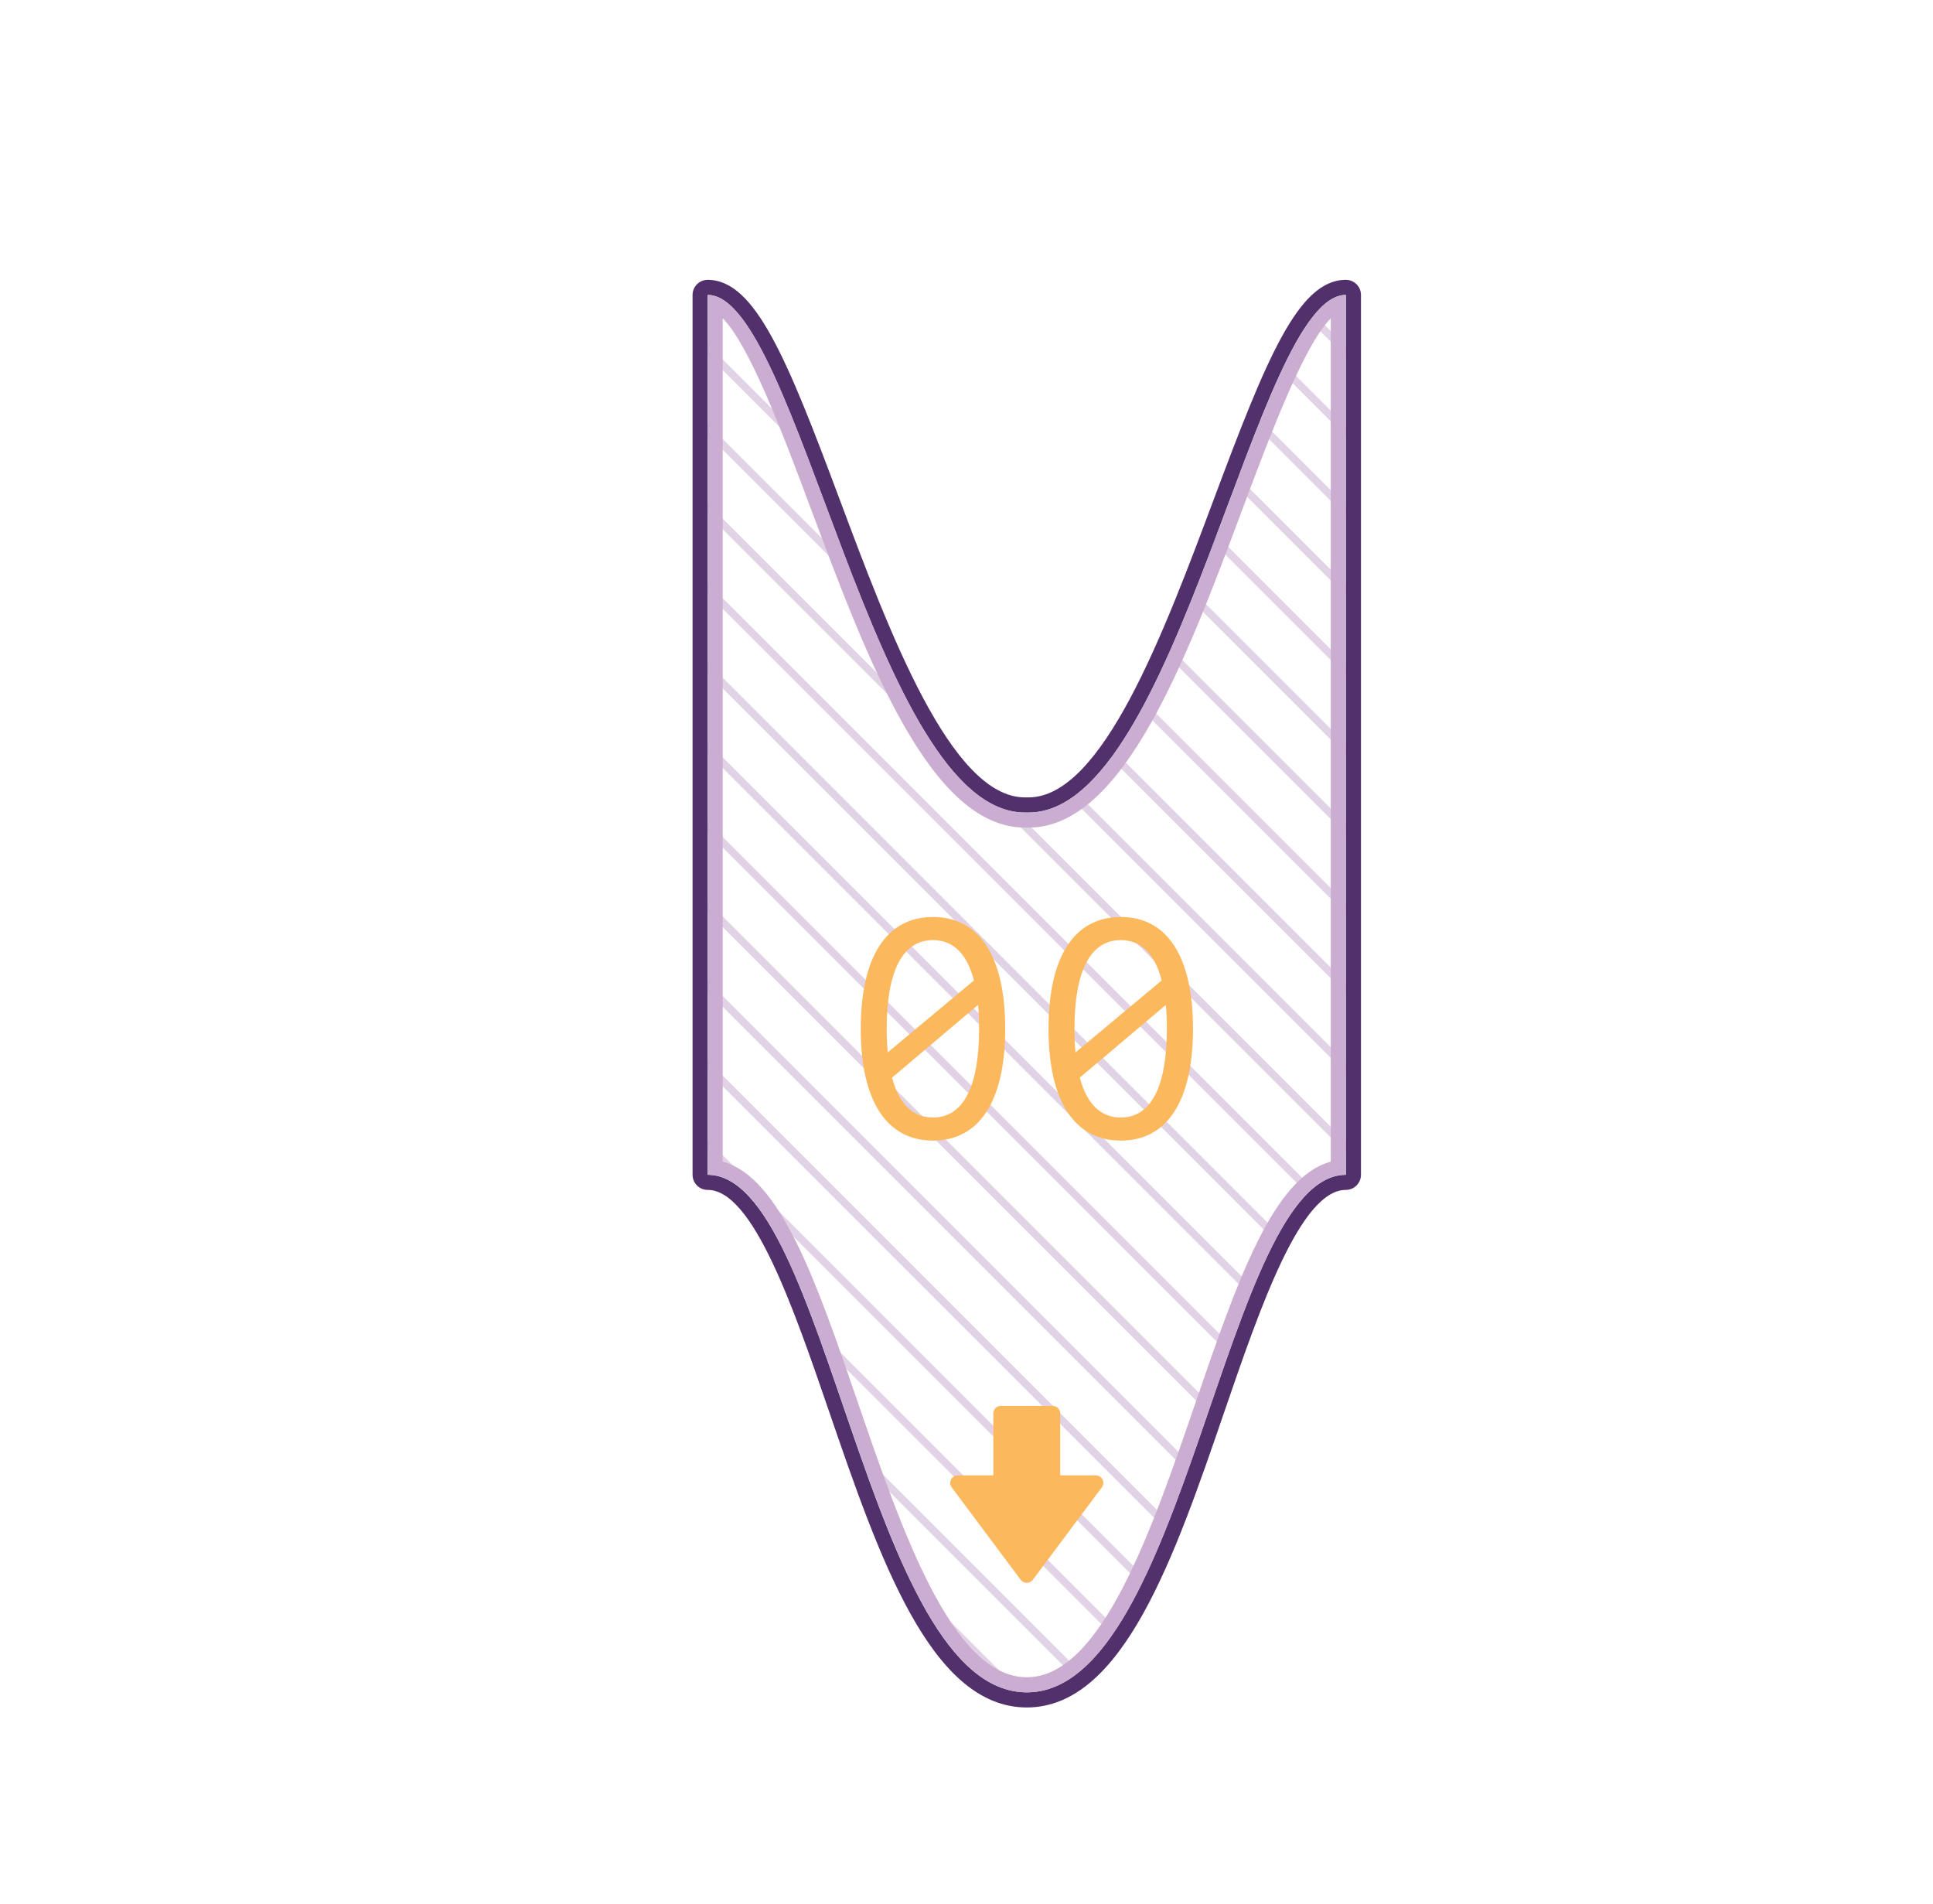
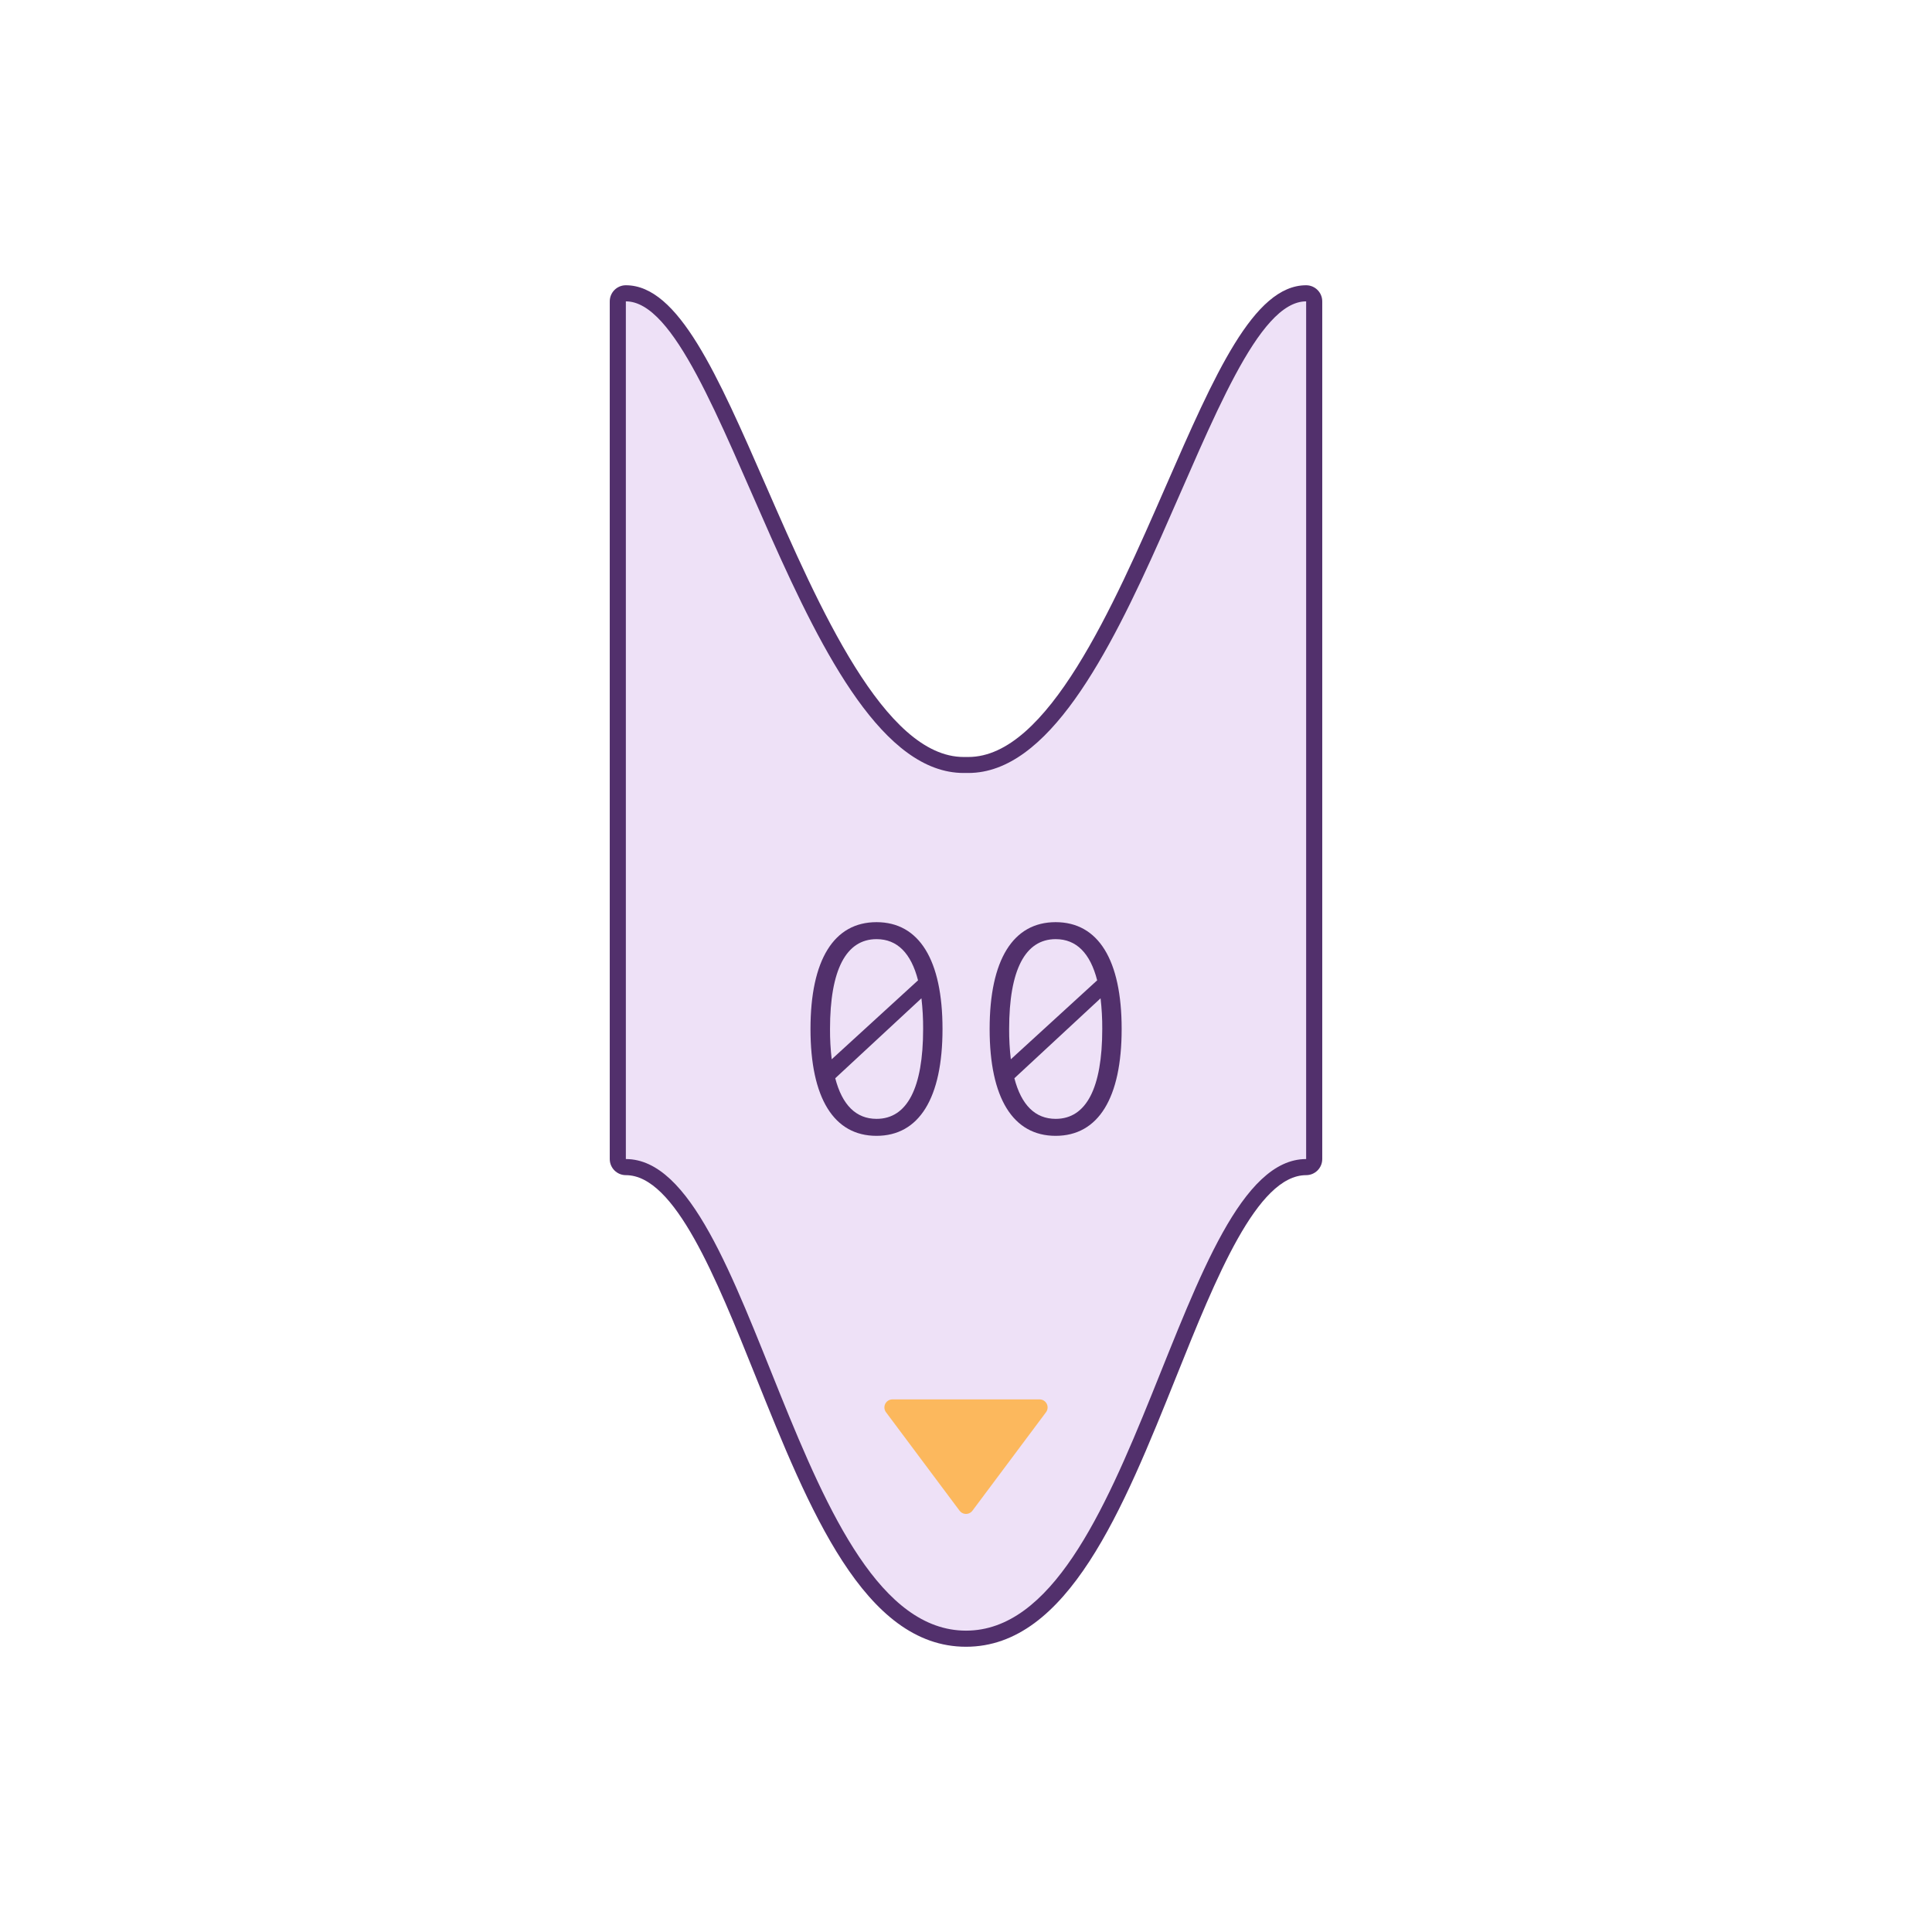
- <svg xmlns="http://www.w3.org/2000/svg" id="time_2_" data-name="time (2)" viewBox="0 0 127.98 126.024">
-   <defs>
-     <clipPath id="clip-path" transform="translate(7.98 5.774)">
-       <path d="M60,48.009c-9.992.285-15.131-34.259-21.127-34.259V71.991c7.994,0,10.563,34.259,21.127,34.259S73.133,71.991,81.127,71.991V13.75C75.131,13.75,69.992,48.295,60,48.009Z" fill="none" />
-     </clipPath>
-   </defs>
-   <g id="Layer_11" data-name="Layer 11">
-     <g clip-path="url(#clip-path)">
-       <line x1="66.088" y1="0.25" x2="125.774" y2="59.935" fill="none" stroke="#e1d3e5" stroke-linecap="round" stroke-linejoin="round" stroke-width="0.5" />
-       <line x1="63.455" y1="2.884" x2="123.14" y2="62.569" fill="none" stroke="#e1d3e5" stroke-linecap="round" stroke-linejoin="round" stroke-width="0.5" />
-       <line x1="60.821" y1="5.517" x2="120.507" y2="65.203" fill="none" stroke="#e1d3e5" stroke-linecap="round" stroke-linejoin="round" stroke-width="0.5" />
-       <line x1="58.188" y1="8.151" x2="117.873" y2="67.836" fill="none" stroke="#e1d3e5" stroke-linecap="round" stroke-linejoin="round" stroke-width="0.5" />
-       <line x1="55.554" y1="10.784" x2="115.24" y2="70.47" fill="none" stroke="#e1d3e5" stroke-linecap="round" stroke-linejoin="round" stroke-width="0.5" />
-       <line x1="52.921" y1="13.418" x2="112.606" y2="73.103" fill="none" stroke="#e1d3e5" stroke-linecap="round" stroke-linejoin="round" stroke-width="0.5" />
-       <line x1="50.287" y1="16.051" x2="109.973" y2="75.737" fill="none" stroke="#e1d3e5" stroke-linecap="round" stroke-linejoin="round" stroke-width="0.5" />
-       <line x1="47.654" y1="18.685" x2="107.339" y2="78.37" fill="none" stroke="#e1d3e5" stroke-linecap="round" stroke-linejoin="round" stroke-width="0.5" />
-       <line x1="45.02" y1="21.318" x2="104.705" y2="81.004" fill="none" stroke="#e1d3e5" stroke-linecap="round" stroke-linejoin="round" stroke-width="0.5" />
-       <line x1="42.387" y1="23.952" x2="102.072" y2="83.637" fill="none" stroke="#e1d3e5" stroke-linecap="round" stroke-linejoin="round" stroke-width="0.5" />
-       <line x1="39.753" y1="26.585" x2="99.438" y2="86.271" fill="none" stroke="#e1d3e5" stroke-linecap="round" stroke-linejoin="round" stroke-width="0.5" />
-       <line x1="37.119" y1="29.219" x2="96.805" y2="88.904" fill="none" stroke="#e1d3e5" stroke-linecap="round" stroke-linejoin="round" stroke-width="0.5" />
-       <line x1="34.486" y1="31.852" x2="94.171" y2="91.538" fill="none" stroke="#e1d3e5" stroke-linecap="round" stroke-linejoin="round" stroke-width="0.5" />
-       <line x1="31.852" y1="34.486" x2="91.538" y2="94.171" fill="none" stroke="#e1d3e5" stroke-linecap="round" stroke-linejoin="round" stroke-width="0.5" />
-       <line x1="29.219" y1="37.119" x2="88.904" y2="96.805" fill="none" stroke="#e1d3e5" stroke-linecap="round" stroke-linejoin="round" stroke-width="0.5" />
-       <line x1="26.585" y1="39.753" x2="86.271" y2="99.438" fill="none" stroke="#e1d3e5" stroke-linecap="round" stroke-linejoin="round" stroke-width="0.5" />
-       <line x1="23.952" y1="42.387" x2="83.637" y2="102.072" fill="none" stroke="#e1d3e5" stroke-linecap="round" stroke-linejoin="round" stroke-width="0.5" />
-       <line x1="21.318" y1="45.02" x2="81.004" y2="104.705" fill="none" stroke="#e1d3e5" stroke-linecap="round" stroke-linejoin="round" stroke-width="0.5" />
-       <line x1="18.685" y1="47.654" x2="78.37" y2="107.339" fill="none" stroke="#e1d3e5" stroke-linecap="round" stroke-linejoin="round" stroke-width="0.5" />
-       <line x1="16.051" y1="50.287" x2="75.737" y2="109.973" fill="none" stroke="#e1d3e5" stroke-linecap="round" stroke-linejoin="round" stroke-width="0.5" />
-       <line x1="13.418" y1="52.921" x2="73.103" y2="112.606" fill="none" stroke="#e1d3e5" stroke-linecap="round" stroke-linejoin="round" stroke-width="0.5" />
-       <line x1="10.784" y1="55.554" x2="70.47" y2="115.24" fill="none" stroke="#e1d3e5" stroke-linecap="round" stroke-linejoin="round" stroke-width="0.5" />
-       <line x1="8.151" y1="58.188" x2="67.836" y2="117.873" fill="none" stroke="#e1d3e5" stroke-linecap="round" stroke-linejoin="round" stroke-width="0.5" />
-       <line x1="5.517" y1="60.821" x2="65.203" y2="120.507" fill="none" stroke="#e1d3e5" stroke-linecap="round" stroke-linejoin="round" stroke-width="0.5" />
-       <line x1="2.884" y1="63.455" x2="62.569" y2="123.14" fill="none" stroke="#e1d3e5" stroke-linecap="round" stroke-linejoin="round" stroke-width="0.5" />
-       <line x1="0.25" y1="66.088" x2="59.935" y2="125.774" fill="none" stroke="#e1d3e5" stroke-linecap="round" stroke-linejoin="round" stroke-width="0.5" />
-     </g>
-     <path d="M81.127,13.75V71.991c-7.994,0-10.563,34.259-21.127,34.259S46.867,71.991,38.873,71.991V13.75c5.971,0,11.091,34.261,21,34.261l0.123,0,0.123,0c9.911,0,15.033-34.261,21-34.261m0-1c-3.149,0-5.27,5.261-8.748,14.559-3.283,8.778-7.369,19.7-12.255,19.7H59.877c-4.887,0-8.973-10.924-12.256-19.7-3.477-9.3-5.6-14.559-8.748-14.559a1,1,0,0,0-1,1V71.991a1,1,0,0,0,1,1c3,0,5.68,7.794,8.04,14.67,3.306,9.631,6.724,19.59,13.087,19.59s9.781-9.959,13.087-19.59c2.36-6.876,5.035-14.67,8.04-14.67a1,1,0,0,0,1-1V13.75a1,1,0,0,0-1-1h0Z" transform="translate(7.98 5.774)" fill="#52306c" />
-     <path d="M39.873,15.3c1.8,1.814,4.026,7.767,5.874,12.709,3.682,9.844,7.855,21,14.129,21l0.123,0,0.123,0c6.274,0,10.447-11.157,14.129-21C76.1,23.068,78.327,17.115,80.127,15.3V71.122c-3.831,1.029-6.21,7.961-8.931,15.889C68.261,95.56,64.935,105.25,60,105.25s-8.261-9.69-11.2-18.239c-2.721-7.928-5.1-14.86-8.931-15.889V15.3M81.127,13.75c-5.97,0-11.093,34.261-21,34.261l-0.123,0-0.123,0c-9.912,0-15.033-34.261-21-34.261V71.991c7.994,0,10.563,34.259,21.127,34.259S73.133,71.991,81.127,71.991V13.75h0Z" transform="translate(7.98 5.774)" fill="#ccadd2" />
-     <polygon points="67.98 104.274 63.412 98.16 67.98 98.16 72.548 98.16 67.98 104.274" fill="#fcb85d" stroke="#fcb85d" stroke-linecap="round" stroke-linejoin="round" />
-     <rect x="66.267" y="93.562" width="3.426" height="4.598" fill="#fcb85d" stroke="#fcb85d" stroke-linecap="round" stroke-linejoin="round" />
-     <rect x="7.98" y="5.774" width="120" height="120" fill="none" />
-     <path d="M58.573,62.327c0,4.772-1.709,7.4-4.782,7.4s-4.782-2.632-4.782-7.4,1.7-7.4,4.782-7.4S58.573,57.554,58.573,62.327Zm-2.072-3.2c-0.452-1.758-1.365-2.671-2.71-2.671-2,0-3.064,2.023-3.064,5.872a15.5,15.5,0,0,0,.069,1.561Zm-5.421,6.432c0.462,1.738,1.375,2.642,2.71,2.642,2,0,3.054-2.033,3.054-5.872,0-.57-0.02-1.09-0.069-1.581Z" transform="translate(7.98 5.774)" fill="#fcb85d" />
-     <path d="M71.005,62.327c0,4.772-1.709,7.4-4.782,7.4s-4.782-2.632-4.782-7.4,1.7-7.4,4.782-7.4S71.005,57.554,71.005,62.327Zm-2.072-3.2c-0.452-1.758-1.365-2.671-2.71-2.671-2,0-3.064,2.023-3.064,5.872a15.5,15.5,0,0,0,.069,1.561Zm-5.421,6.432c0.462,1.738,1.375,2.642,2.71,2.642,2,0,3.054-2.033,3.054-5.872,0-.57-0.02-1.09-0.069-1.581Z" transform="translate(7.98 5.774)" fill="#fcb85d" />
+ <svg xmlns="http://www.w3.org/2000/svg" id="time_2_" data-name="time (2)" viewBox="0 0 120 120">
+   <g id="ticket">
+     <path d="M60,101.782c-5.987,0-9.352-8.381-12.6-16.485-2.644-6.585-5.141-12.806-8.521-12.806a0.5,0.5,0,0,1-.5-0.5V18.718a0.5,0.5,0,0,1,.5-0.5c2.935,0,5.287,5.382,8.265,12.2,3.5,8.014,7.472,17.1,12.717,17.1h0.289c5.244,0,9.215-9.083,12.717-17.1,2.979-6.814,5.331-12.2,8.267-12.2a0.5,0.5,0,0,1,.5.5V71.991a0.5,0.5,0,0,1-.5.5c-3.381,0-5.878,6.221-8.521,12.806C69.352,93.4,65.987,101.782,60,101.782Z" transform="translate(0)" fill="#eee1f7" />
+     <path d="M81.127,18.718V71.991c-7.994,0-10.563,29.291-21.127,29.291S46.867,71.991,38.873,71.991V18.718c5.967,0,11.084,29.293,20.983,29.293l0.144,0,0.144,0c9.9,0,15.016-29.293,20.983-29.293m0-1c-3.262,0-5.672,5.514-8.724,12.5-3.271,7.484-7.342,16.8-12.259,16.8l-0.115,0H59.971l-0.115,0c-4.918,0-8.989-9.314-12.26-16.8-3.051-6.981-5.461-12.5-8.723-12.5a1,1,0,0,0-1,1V71.991a1,1,0,0,0,1,1c3.043,0,5.592,6.351,8.058,12.492,3.315,8.259,6.744,16.8,13.069,16.8s9.753-8.54,13.069-16.8c2.465-6.142,5.015-12.492,8.058-12.492a1,1,0,0,0,1-1V18.718a1,1,0,0,0-1-1h0Z" transform="translate(0)" fill="#52306c" />
+     <polygon points="60 93.532 55.432 87.418 60 87.418 64.568 87.418 60 93.532" fill="#fcb85d" stroke="#fcb85d" stroke-linecap="round" stroke-linejoin="round" />
+     <rect width="120" height="120" fill="none" />
+     <path d="M58.541,63.913c0,4.289-1.45,6.636-4.1,6.636s-4.1-2.347-4.1-6.636,1.45-6.636,4.1-6.636S58.541,59.624,58.541,63.913ZM57.021,60.89c-0.431-1.687-1.292-2.558-2.575-2.558-1.9,0-2.892,1.916-2.892,5.581a15.325,15.325,0,0,0,.105,1.881Zm-5.142,6.082c0.431,1.661,1.292,2.522,2.566,2.522,1.9,0,2.892-1.916,2.892-5.581a15.671,15.671,0,0,0-.105-1.907Z" transform="translate(0)" fill="#52306c" />
+     <path d="M69.668,63.913c0,4.289-1.45,6.636-4.1,6.636s-4.1-2.347-4.1-6.636,1.45-6.636,4.1-6.636S69.668,59.624,69.668,63.913ZM68.147,60.89c-0.431-1.687-1.292-2.558-2.575-2.558-1.9,0-2.892,1.916-2.892,5.581a15.325,15.325,0,0,0,.105,1.881Zm-5.142,6.082c0.431,1.661,1.292,2.522,2.566,2.522,1.9,0,2.892-1.916,2.892-5.581a15.671,15.671,0,0,0-.105-1.907Z" transform="translate(0)" fill="#52306c" />
  </g>
</svg>
